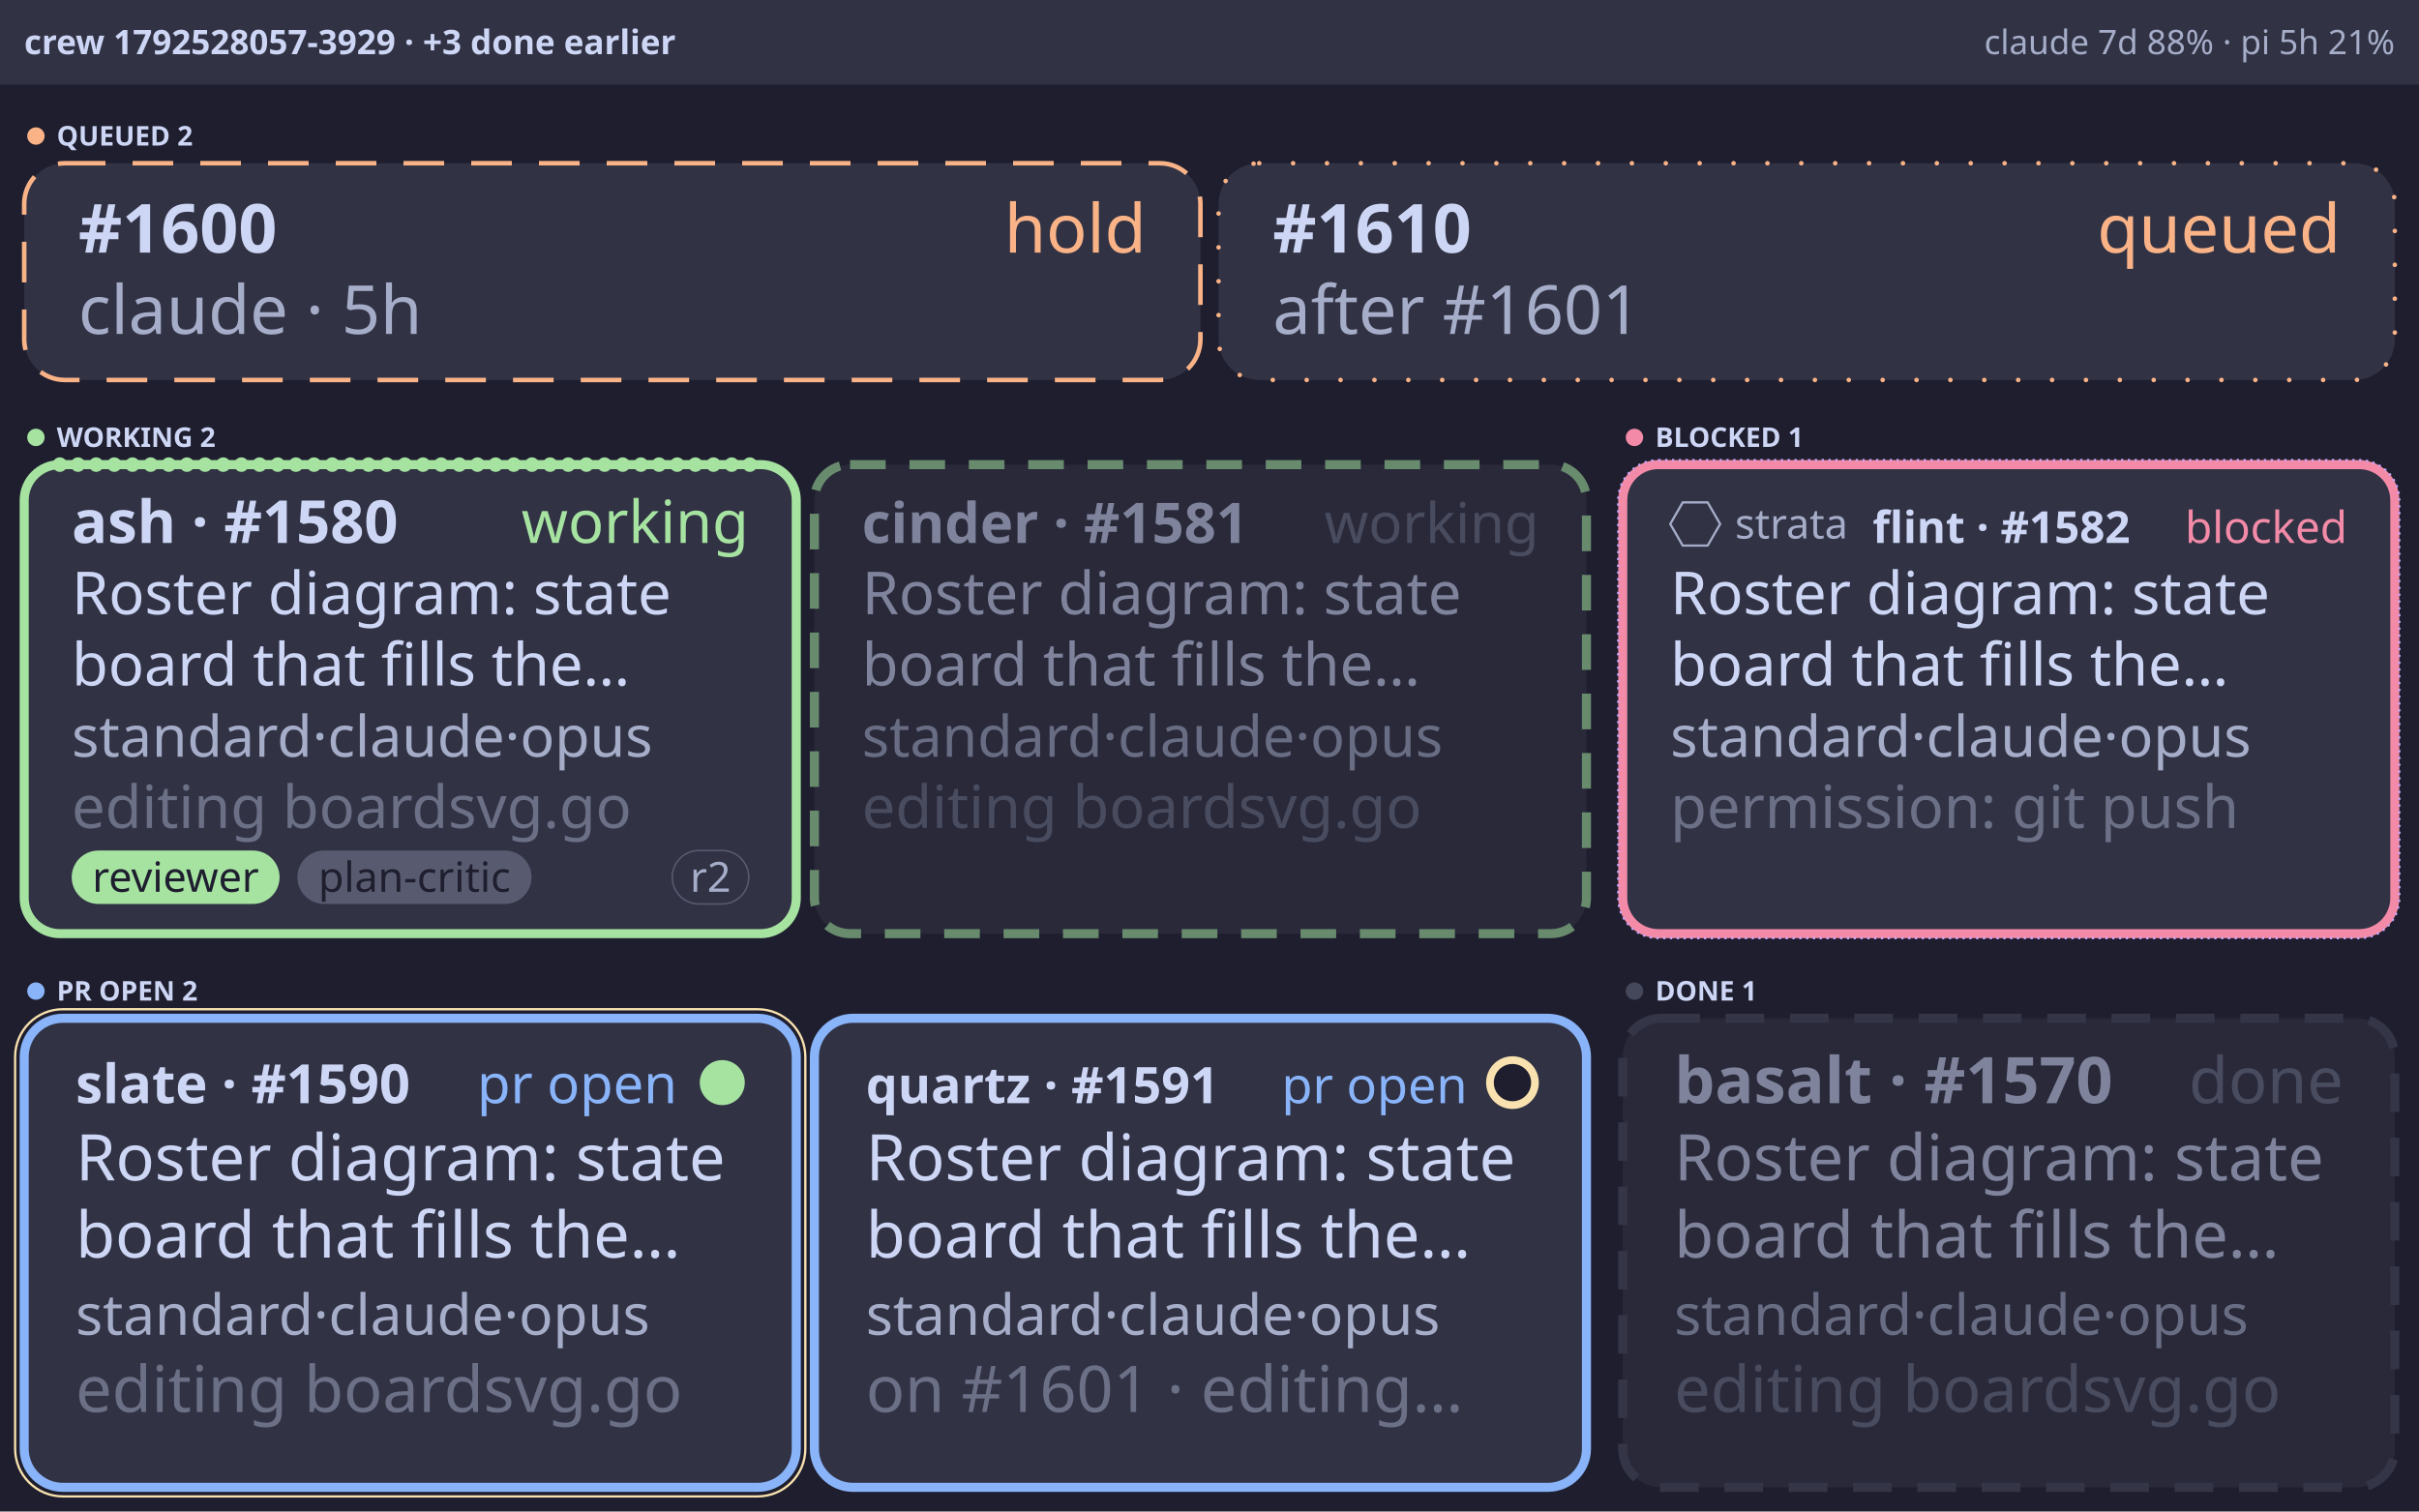
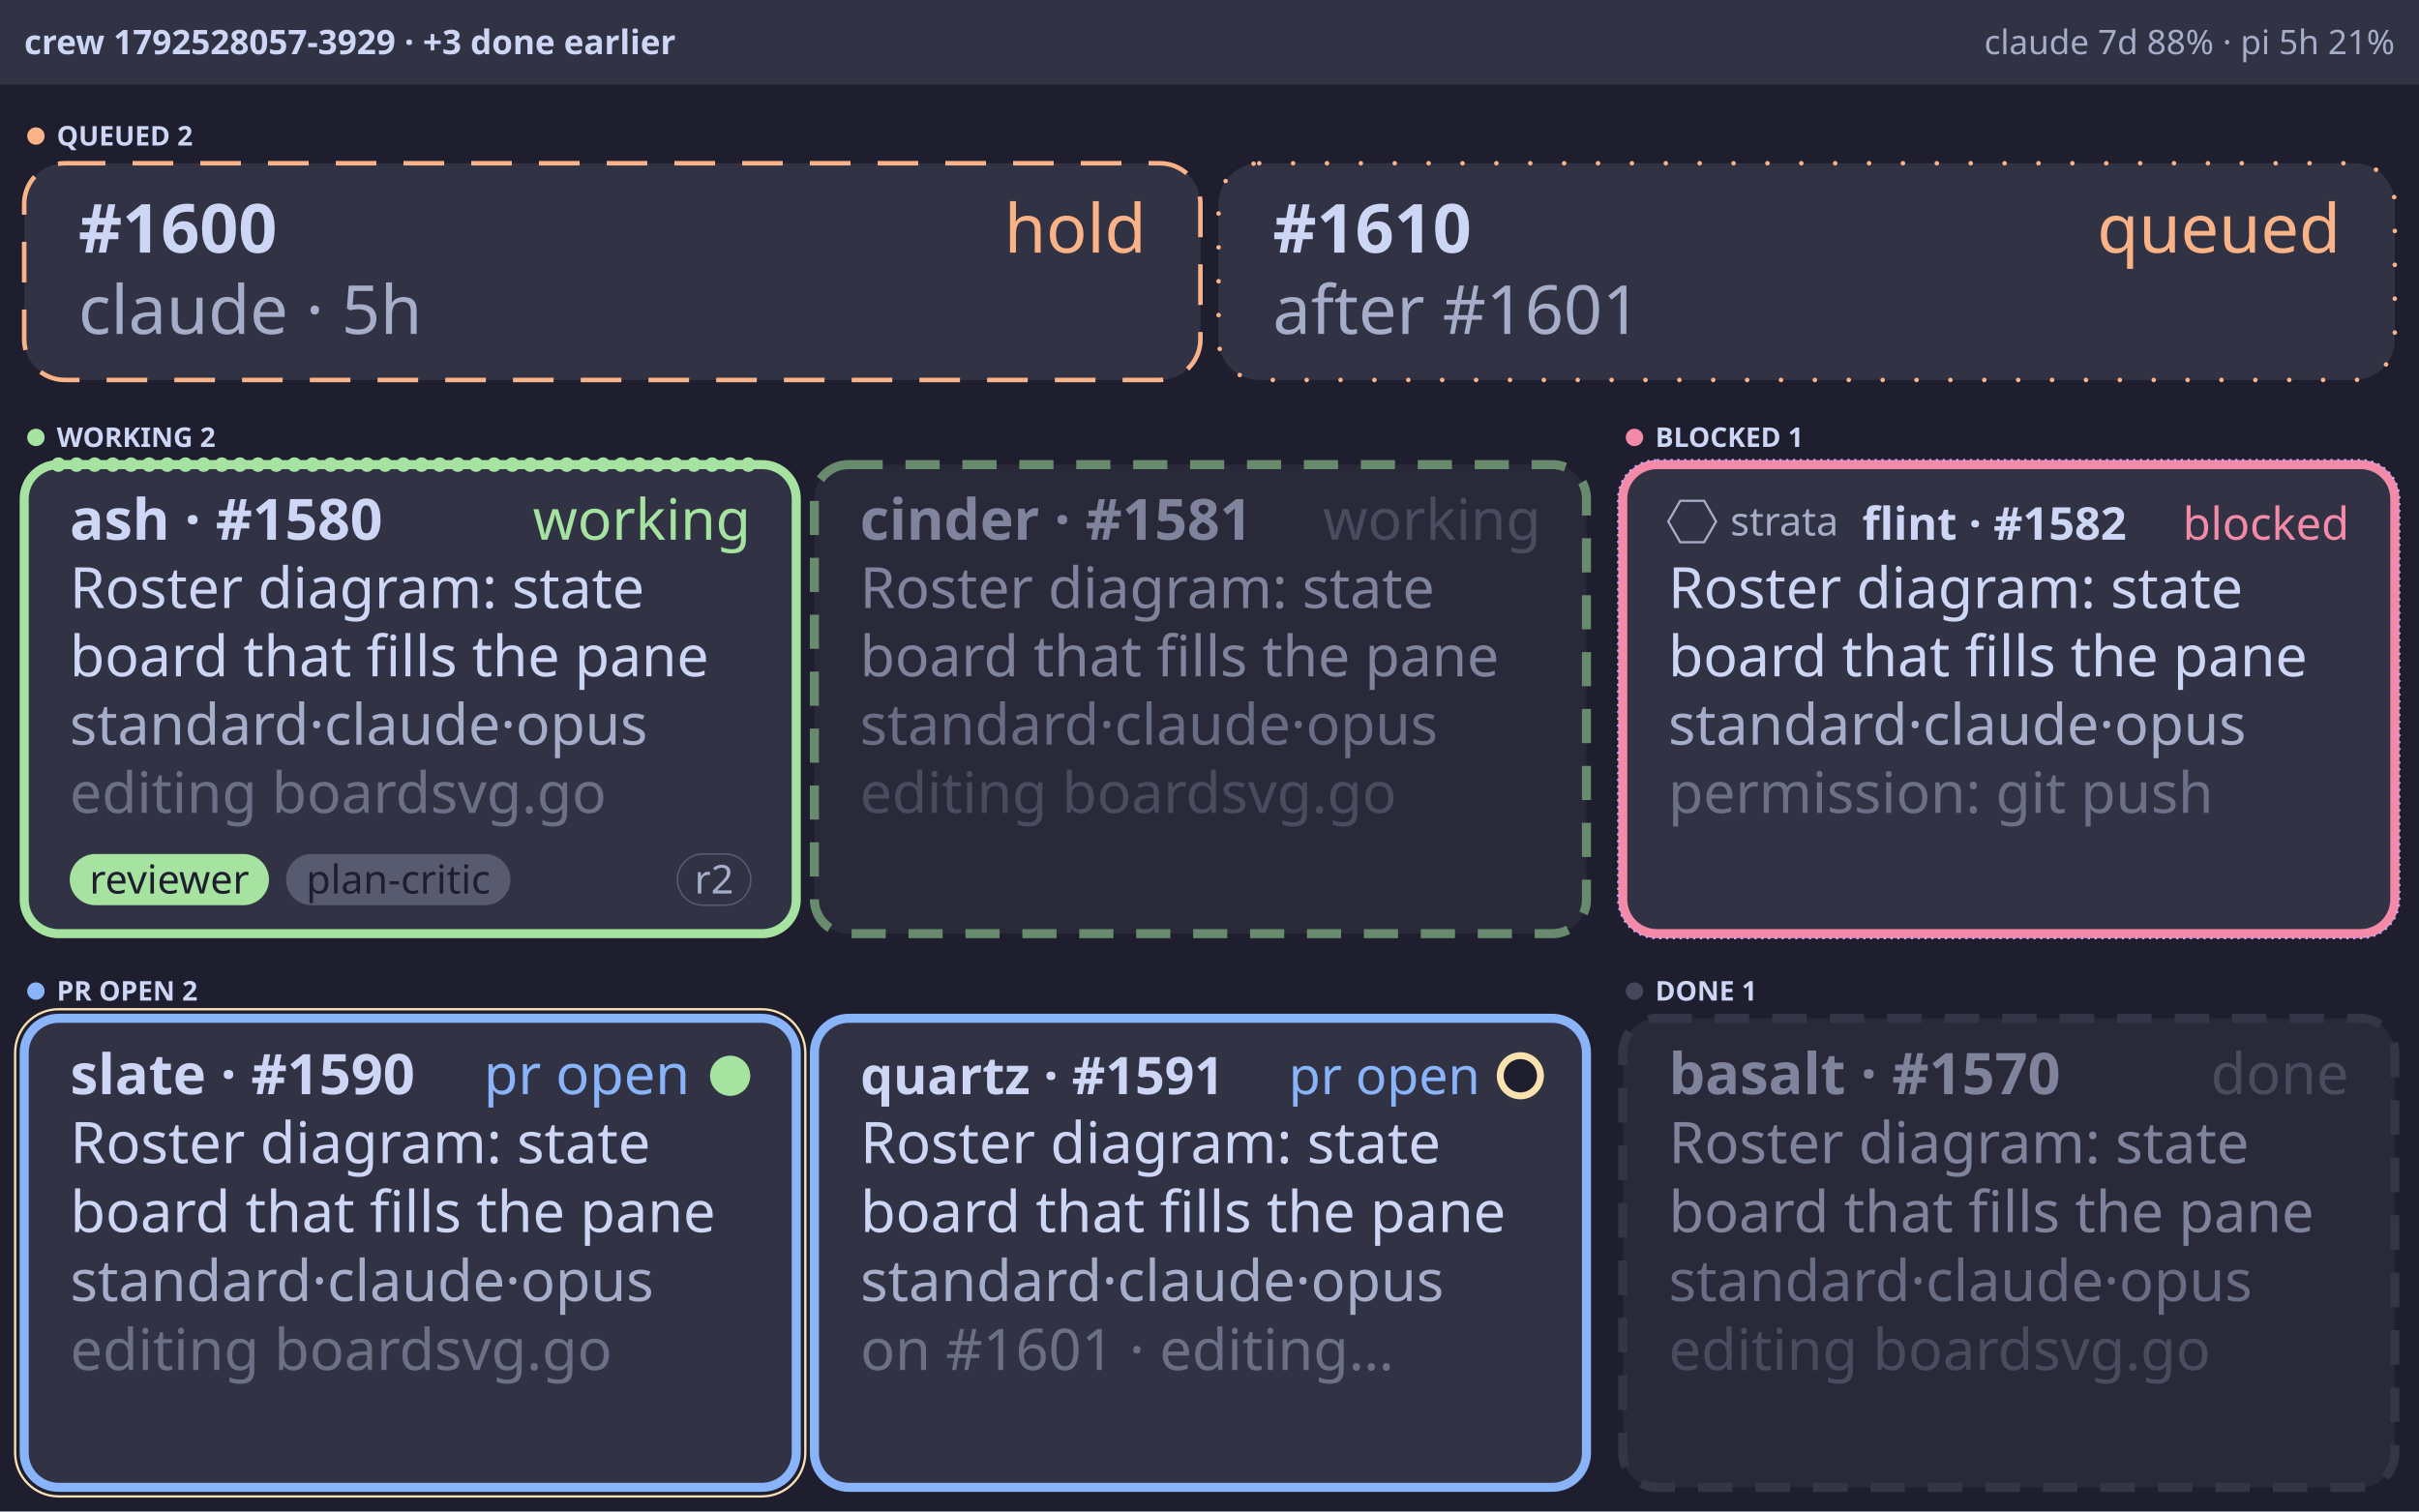
<svg xmlns="http://www.w3.org/2000/svg" width="1600" height="1000" viewBox="0 0 1600 1000" font-family="'Source Sans 3'">
  <rect x="0" y="0" width="1600" height="1000" fill="#1e1e2e" />
  <rect x="0" y="0" width="1600" height="56" fill="#313244" />
  <text x="16" y="35.84" font-size="22.4" fill="#cdd6f4" font-weight="600">crew 1792528057-3929 · +3 done earlier</text>
  <text x="1584" y="35.84" font-size="22.4" fill="#a6adc8" text-anchor="end">claude 7d 88% · pi 5h 21%</text>
  <circle cx="23.76" cy="90" r="5.76" fill="#fab387" />
  <text x="37.52" y="96.3" font-size="18" fill="#cdd6f4" font-weight="600">QUEUED 2</text>
  <g id="card-0-0-0">
    <rect x="16" y="108" width="778" height="143.38" rx="26.88" fill="#313244" stroke="#fab387" stroke-width="3" stroke-dasharray="26.88 17.92" />
    <text x="758.16" y="167.14" font-size="44.81" fill="#fab387" text-anchor="end">hold</text>
    <text x="51.84" y="167.14" font-size="44.81" fill="#cdd6f4" font-weight="600">#1600</text>
    <text x="51.84" y="220.91" font-size="44.81" fill="#a6adc8">claude · 5h</text>
  </g>
  <g id="card-0-0-1">
    <rect x="806" y="108" width="778" height="143.38" rx="26.88" fill="#313244" stroke="#fab387" stroke-width="3" stroke-dasharray="0.01 22.4" stroke-linecap="round" />
    <text x="1548.16" y="167.14" font-size="44.81" fill="#fab387" text-anchor="end">queued</text>
    <text x="841.84" y="167.14" font-size="44.81" fill="#cdd6f4" font-weight="600">#1610</text>
    <text x="841.84" y="220.91" font-size="44.81" fill="#a6adc8">after #1601</text>
  </g>
  <circle cx="23.76" cy="289.38" r="5.76" fill="#a6e3a1" />
  <text x="37.52" y="295.68" font-size="18" fill="#cdd6f4" font-weight="600">WORKING 2</text>
  <g id="card-0-1-0">
-     <rect x="16" y="307.38" width="510.67" height="310.31" rx="23.57" fill="#313244" stroke="#a6e3a1" stroke-width="6" />
-     <path class="aeye-flow" d="M39.57,307.38 H503.1" fill="none" stroke="#a6e3a1" stroke-width="9.6" stroke-dasharray="0.01 12" stroke-linecap="round" />
-     <text x="495.24" y="359.23" font-size="39.28" fill="#a6e3a1" text-anchor="end">working</text>
-     <text x="47.42" y="359.23" font-size="39.28" fill="#cdd6f4" font-weight="600">ash · #1580</text>
-     <text x="47.42" y="406.36" font-size="39.28" fill="#cdd6f4">Roster diagram: state</text>
-     <text x="47.42" y="453.5" font-size="39.28" fill="#cdd6f4">board that fills the…</text>
-     <text x="47.42" y="500.63" font-size="37.85" fill="#a6adc8">standard·claude·opus</text>
-     <text x="47.42" y="547.77" font-size="39.28" fill="#6c7086">editing boardsvg.go</text>
-     <rect x="444.64" y="562.7" width="50.6" height="35.35" rx="17.68" fill="#313244" stroke="#585b70" stroke-width="1" />
-     <text x="469.94" y="590" font-size="27.5" fill="#a6adc8" text-anchor="middle">r2</text>
-     <rect x="47.42" y="562.7" width="137.5" height="35.35" rx="17.68" fill="#a6e3a1" class="aeye-glow" />
-     <text x="116.17" y="590" font-size="27.5" fill="#1e1e2e" text-anchor="middle">reviewer</text>
-     <rect x="196.7" y="562.7" width="154.87" height="35.35" rx="17.68" fill="#585b70" />
-     <text x="274.14" y="590" font-size="27.5" fill="#1e1e2e" text-anchor="middle">plan-critic</text>
+     <rect x="16" y="307.38" width="510.67" height="310.31" rx="22.59" fill="#313244" stroke="#a6e3a1" stroke-width="6" />
+     <path class="aeye-flow" d="M38.59,307.38 H504.08" fill="none" stroke="#a6e3a1" stroke-width="9.6" stroke-dasharray="0.01 12" stroke-linecap="round" />
+     <text x="496.55" y="357.07" font-size="37.65" fill="#a6e3a1" text-anchor="end">working</text>
+     <text x="46.12" y="357.07" font-size="37.65" fill="#cdd6f4" font-weight="600">ash · #1580</text>
+     <text x="46.12" y="402.25" font-size="37.65" fill="#cdd6f4">Roster diagram: state</text>
+     <text x="46.12" y="447.43" font-size="37.65" fill="#cdd6f4">board that fills the pane</text>
+     <text x="46.12" y="492.61" font-size="37.65" fill="#a6adc8">standard·claude·opus</text>
+     <text x="46.12" y="537.79" font-size="37.65" fill="#6c7086">editing boardsvg.go</text>
+     <rect x="448.05" y="564.98" width="48.5" height="33.88" rx="16.94" fill="#313244" stroke="#585b70" stroke-width="1" />
+     <text x="472.3" y="591.15" font-size="26.35" fill="#a6adc8" text-anchor="middle">r2</text>
+     <rect x="46.12" y="564.98" width="131.79" height="33.88" rx="16.94" fill="#a6e3a1" class="aeye-glow" />
+     <text x="112.01" y="591.15" font-size="26.35" fill="#1e1e2e" text-anchor="middle">reviewer</text>
+     <rect x="189.2" y="564.98" width="148.44" height="33.88" rx="16.94" fill="#585b70" />
+     <text x="263.42" y="591.15" font-size="26.35" fill="#1e1e2e" text-anchor="middle">plan-critic</text>
  </g>
  <g id="card-0-1-1" opacity="0.55">
-     <rect x="538.67" y="307.38" width="510.67" height="310.31" rx="23.57" fill="#313244" stroke="#a6e3a1" stroke-width="6" stroke-dasharray="23.57 15.71" />
-     <text x="1017.91" y="359.23" font-size="37.06" fill="#6c7086" text-anchor="end">working</text>
-     <text x="570.09" y="359.23" font-size="37.06" fill="#cdd6f4" font-weight="600">cinder · #1581</text>
-     <text x="570.09" y="406.36" font-size="39.28" fill="#cdd6f4">Roster diagram: state</text>
-     <text x="570.09" y="453.5" font-size="39.28" fill="#cdd6f4">board that fills the…</text>
-     <text x="570.09" y="500.63" font-size="37.85" fill="#a6adc8">standard·claude·opus</text>
-     <text x="570.09" y="547.77" font-size="39.28" fill="#6c7086">editing boardsvg.go</text>
+     <rect x="538.67" y="307.38" width="510.67" height="310.31" rx="22.59" fill="#313244" stroke="#a6e3a1" stroke-width="6" stroke-dasharray="22.59 15.06" />
+     <text x="1019.21" y="357.07" font-size="37.65" fill="#6c7086" text-anchor="end">working</text>
+     <text x="568.79" y="357.07" font-size="37.65" fill="#cdd6f4" font-weight="600">cinder · #1581</text>
+     <text x="568.79" y="402.25" font-size="37.65" fill="#cdd6f4">Roster diagram: state</text>
+     <text x="568.79" y="447.43" font-size="37.65" fill="#cdd6f4">board that fills the pane</text>
+     <text x="568.79" y="492.61" font-size="37.65" fill="#a6adc8">standard·claude·opus</text>
+     <text x="568.79" y="537.79" font-size="37.65" fill="#6c7086">editing boardsvg.go</text>
  </g>
  <circle cx="1081.09" cy="289.38" r="5.76" fill="#f38ba8" />
  <text x="1094.85" y="295.68" font-size="18" fill="#cdd6f4" font-weight="600">BLOCKED 1</text>
  <g id="card-0-2-0">
-     <rect x="1073.33" y="307.38" width="510.67" height="310.31" rx="23.57" fill="#313244" stroke="#f38ba8" stroke-width="6" class="aeye-pulse" />
-     <rect x="1070.33" y="304.38" width="516.67" height="316.31" rx="26.57" fill="none" stroke="#cba6f7" stroke-width="1.5" stroke-dasharray="1.5 3" />
-     <polygon points="1137.75,346.66 1129.5,360.94 1113.01,360.94 1104.76,346.66 1113.01,332.37 1129.5,332.37" fill="#313244" stroke="#a6adc8" stroke-width="1.5" />
-     <text x="1147.57" y="356.28" font-size="27.5" fill="#a6adc8">strata</text>
-     <text x="1552.58" y="359.23" font-size="29.24" fill="#f38ba8" text-anchor="end">blocked</text>
-     <text x="1238.59" y="359.23" font-size="29.24" fill="#cdd6f4" font-weight="600">flint · #1582</text>
-     <text x="1104.76" y="406.36" font-size="39.28" fill="#cdd6f4">Roster diagram: state</text>
-     <text x="1104.76" y="453.5" font-size="39.28" fill="#cdd6f4">board that fills the…</text>
-     <text x="1104.76" y="500.63" font-size="37.85" fill="#a6adc8">standard·claude·opus</text>
-     <text x="1104.76" y="547.77" font-size="39.28" fill="#6c7086">permission: git push</text>
+     <rect x="1073.33" y="307.38" width="510.67" height="310.31" rx="22.59" fill="#313244" stroke="#f38ba8" stroke-width="6" class="aeye-pulse" />
+     <rect x="1070.33" y="304.38" width="516.67" height="316.31" rx="25.59" fill="none" stroke="#cba6f7" stroke-width="1.5" stroke-dasharray="1.5 3" />
+     <polygon points="1135.08,345.03 1127.17,358.72 1111.36,358.72 1103.45,345.03 1111.36,331.33 1127.17,331.33" fill="#313244" stroke="#a6adc8" stroke-width="1.5" />
+     <text x="1144.49" y="354.25" font-size="26.35" fill="#a6adc8">strata</text>
+     <text x="1553.88" y="357.07" font-size="30" fill="#f38ba8" text-anchor="end">blocked</text>
+     <text x="1231.73" y="357.07" font-size="30" fill="#cdd6f4" font-weight="600">flint · #1582</text>
+     <text x="1103.45" y="402.25" font-size="37.65" fill="#cdd6f4">Roster diagram: state</text>
+     <text x="1103.45" y="447.43" font-size="37.65" fill="#cdd6f4">board that fills the pane</text>
+     <text x="1103.45" y="492.61" font-size="37.65" fill="#a6adc8">standard·claude·opus</text>
+     <text x="1103.45" y="537.79" font-size="37.65" fill="#6c7086">permission: git push</text>
  </g>
  <circle cx="23.76" cy="655.69" r="5.76" fill="#89b4fa" />
  <text x="37.52" y="661.99" font-size="18" fill="#cdd6f4" font-weight="600">PR OPEN 2</text>
  <g id="card-0-3-0">
-     <rect x="16" y="673.69" width="510.67" height="310.31" rx="25.53" fill="#313244" stroke="#89b4fa" stroke-width="6" />
-     <rect x="10" y="667.69" width="522.67" height="322.31" rx="31.53" fill="none" stroke="#f9e2af" stroke-width="1.5" />
-     <circle cx="477.73" cy="716.24" r="14.89" fill="#a6e3a1" />
-     <text x="447.94" y="729.86" font-size="35.87" fill="#89b4fa" text-anchor="end">pr open</text>
-     <text x="50.04" y="729.86" font-size="35.87" fill="#cdd6f4" font-weight="600">slate · #1590</text>
-     <text x="50.04" y="780.93" font-size="42.56" fill="#cdd6f4">Roster diagram: state</text>
-     <text x="50.04" y="832" font-size="42.56" fill="#cdd6f4">board that fills the…</text>
-     <text x="50.04" y="883.06" font-size="37.41" fill="#a6adc8">standard·claude·opus</text>
-     <text x="50.04" y="934.13" font-size="42.56" fill="#6c7086">editing boardsvg.go</text>
+     <rect x="16" y="673.69" width="510.67" height="310.31" rx="22.81" fill="#313244" stroke="#89b4fa" stroke-width="6" />
+     <rect x="10" y="667.69" width="522.67" height="322.31" rx="28.81" fill="none" stroke="#f9e2af" stroke-width="1.5" />
+     <circle cx="482.94" cy="711.71" r="13.31" fill="#a6e3a1" />
+     <text x="456.33" y="723.87" font-size="36.96" fill="#89b4fa" text-anchor="end">pr open</text>
+     <text x="46.42" y="723.87" font-size="36.96" fill="#cdd6f4" font-weight="600">slate · #1590</text>
+     <text x="46.42" y="769.5" font-size="38.02" fill="#cdd6f4">Roster diagram: state</text>
+     <text x="46.42" y="815.12" font-size="38.02" fill="#cdd6f4">board that fills the pane</text>
+     <text x="46.42" y="860.74" font-size="38.02" fill="#a6adc8">standard·claude·opus</text>
+     <text x="46.42" y="906.37" font-size="38.02" fill="#6c7086">editing boardsvg.go</text>
  </g>
  <g id="card-0-3-1">
-     <rect x="538.67" y="673.69" width="510.67" height="310.31" rx="25.53" fill="#313244" stroke="#89b4fa" stroke-width="6" />
-     <circle cx="1000.39" cy="716.24" r="14.89" fill="#1e1e2e" stroke="#f9e2af" stroke-width="5.11" />
-     <text x="970.61" y="729.86" font-size="33.32" fill="#89b4fa" text-anchor="end">pr open</text>
-     <text x="572.71" y="729.86" font-size="33.32" fill="#cdd6f4" font-weight="600">quartz · #1591</text>
-     <text x="572.71" y="780.93" font-size="42.56" fill="#cdd6f4">Roster diagram: state</text>
-     <text x="572.71" y="832" font-size="42.56" fill="#cdd6f4">board that fills the…</text>
-     <text x="572.71" y="883.06" font-size="37.41" fill="#a6adc8">standard·claude·opus</text>
-     <text x="572.71" y="934.13" font-size="42.56" fill="#6c7086">on #1601 · editing…</text>
+     <rect x="538.67" y="673.69" width="510.67" height="310.31" rx="22.81" fill="#313244" stroke="#89b4fa" stroke-width="6" />
+     <circle cx="1005.61" cy="711.71" r="13.31" fill="#1e1e2e" stroke="#f9e2af" stroke-width="4.56" />
+     <text x="979" y="723.87" font-size="34.32" fill="#89b4fa" text-anchor="end">pr open</text>
+     <text x="569.08" y="723.87" font-size="34.32" fill="#cdd6f4" font-weight="600">quartz · #1591</text>
+     <text x="569.08" y="769.5" font-size="38.02" fill="#cdd6f4">Roster diagram: state</text>
+     <text x="569.08" y="815.12" font-size="38.02" fill="#cdd6f4">board that fills the pane</text>
+     <text x="569.08" y="860.74" font-size="38.02" fill="#a6adc8">standard·claude·opus</text>
+     <text x="569.08" y="906.37" font-size="38.02" fill="#6c7086">on #1601 · editing…</text>
  </g>
  <circle cx="1081.09" cy="655.69" r="5.76" fill="#45475a" />
  <text x="1094.85" y="661.99" font-size="18" fill="#cdd6f4" font-weight="600">DONE 1</text>
  <g id="card-0-4-0" opacity="0.55">
-     <rect x="1073.33" y="673.69" width="510.67" height="310.31" rx="25.53" fill="#313244" stroke="#45475a" stroke-width="6" stroke-dasharray="25.53 17.02" />
-     <text x="1549.96" y="729.86" font-size="42.56" fill="#6c7086" text-anchor="end">done</text>
-     <text x="1107.38" y="729.86" font-size="42.56" fill="#cdd6f4" font-weight="600">basalt · #1570</text>
-     <text x="1107.38" y="780.93" font-size="42.56" fill="#cdd6f4">Roster diagram: state</text>
-     <text x="1107.38" y="832" font-size="42.56" fill="#cdd6f4">board that fills the…</text>
-     <text x="1107.38" y="883.06" font-size="37.41" fill="#a6adc8">standard·claude·opus</text>
-     <text x="1107.38" y="934.13" font-size="42.56" fill="#6c7086">editing boardsvg.go</text>
+     <rect x="1073.33" y="673.69" width="510.67" height="310.31" rx="22.81" fill="#313244" stroke="#45475a" stroke-width="6" stroke-dasharray="22.81 15.21" />
+     <text x="1553.58" y="723.87" font-size="38.02" fill="#6c7086" text-anchor="end">done</text>
+     <text x="1103.75" y="723.87" font-size="38.02" fill="#cdd6f4" font-weight="600">basalt · #1570</text>
+     <text x="1103.75" y="769.5" font-size="38.02" fill="#cdd6f4">Roster diagram: state</text>
+     <text x="1103.75" y="815.12" font-size="38.02" fill="#cdd6f4">board that fills the pane</text>
+     <text x="1103.75" y="860.74" font-size="38.02" fill="#a6adc8">standard·claude·opus</text>
+     <text x="1103.75" y="906.37" font-size="38.02" fill="#6c7086">editing boardsvg.go</text>
  </g>
</svg>
